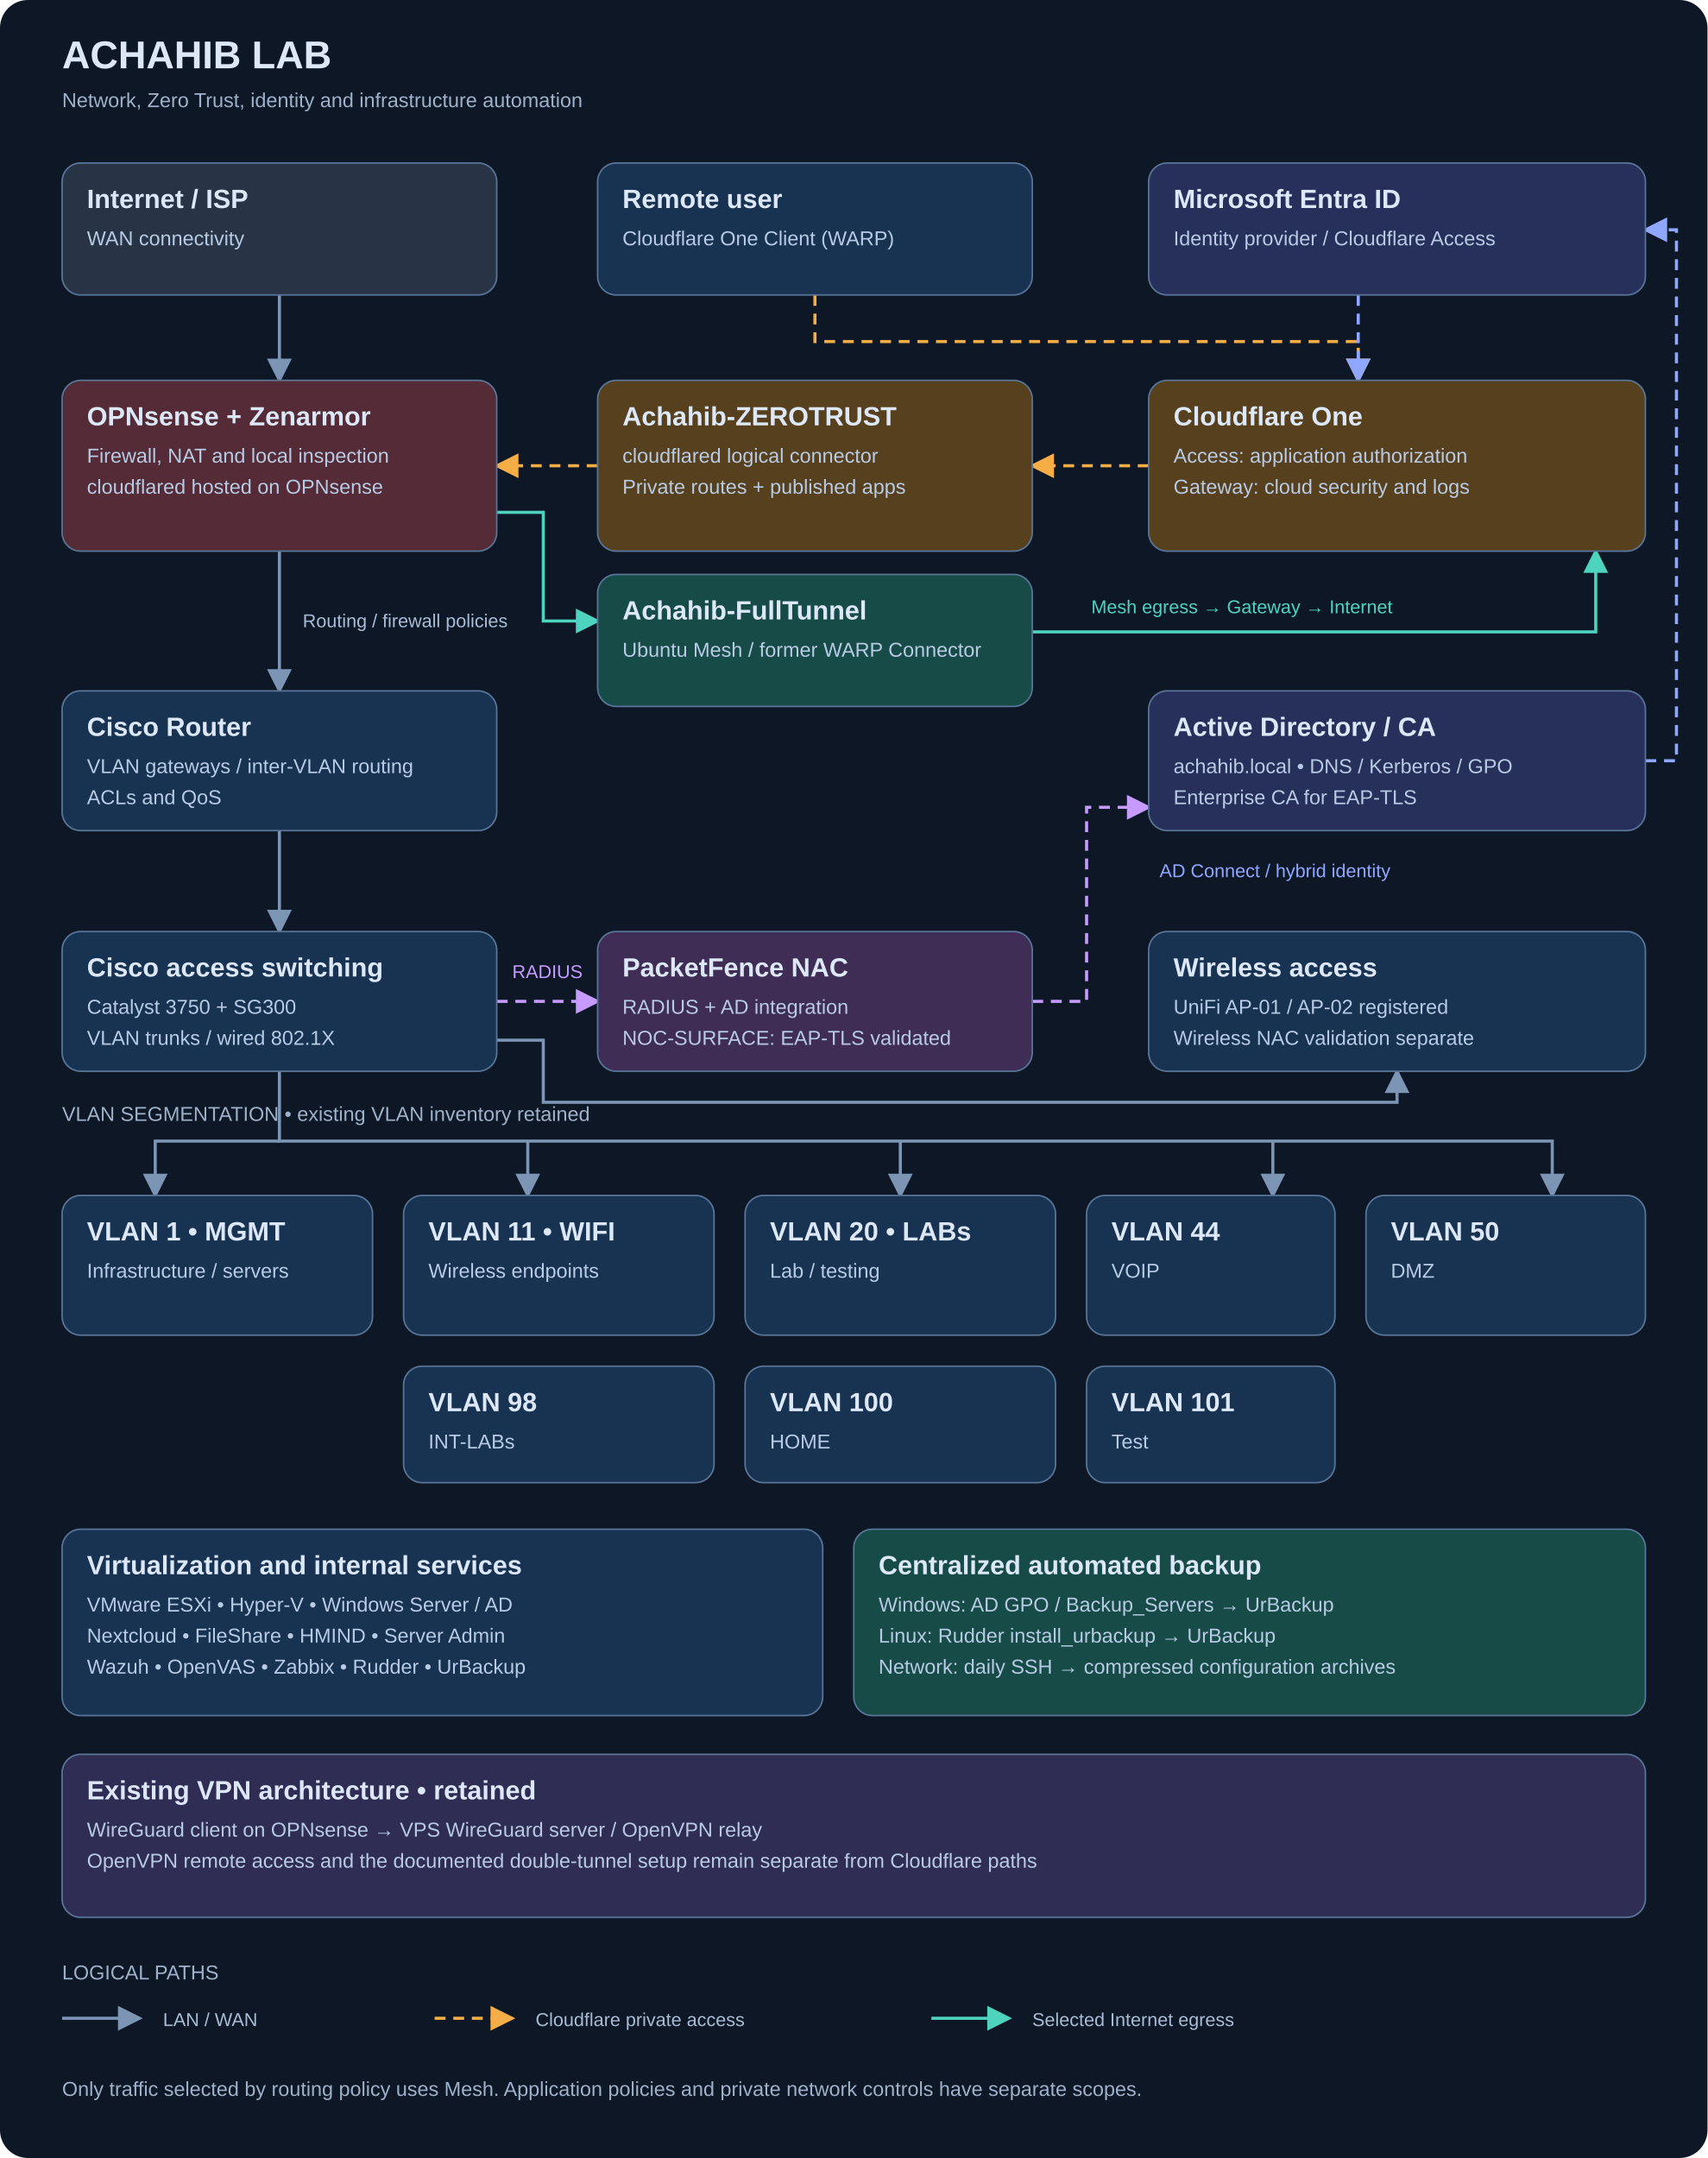
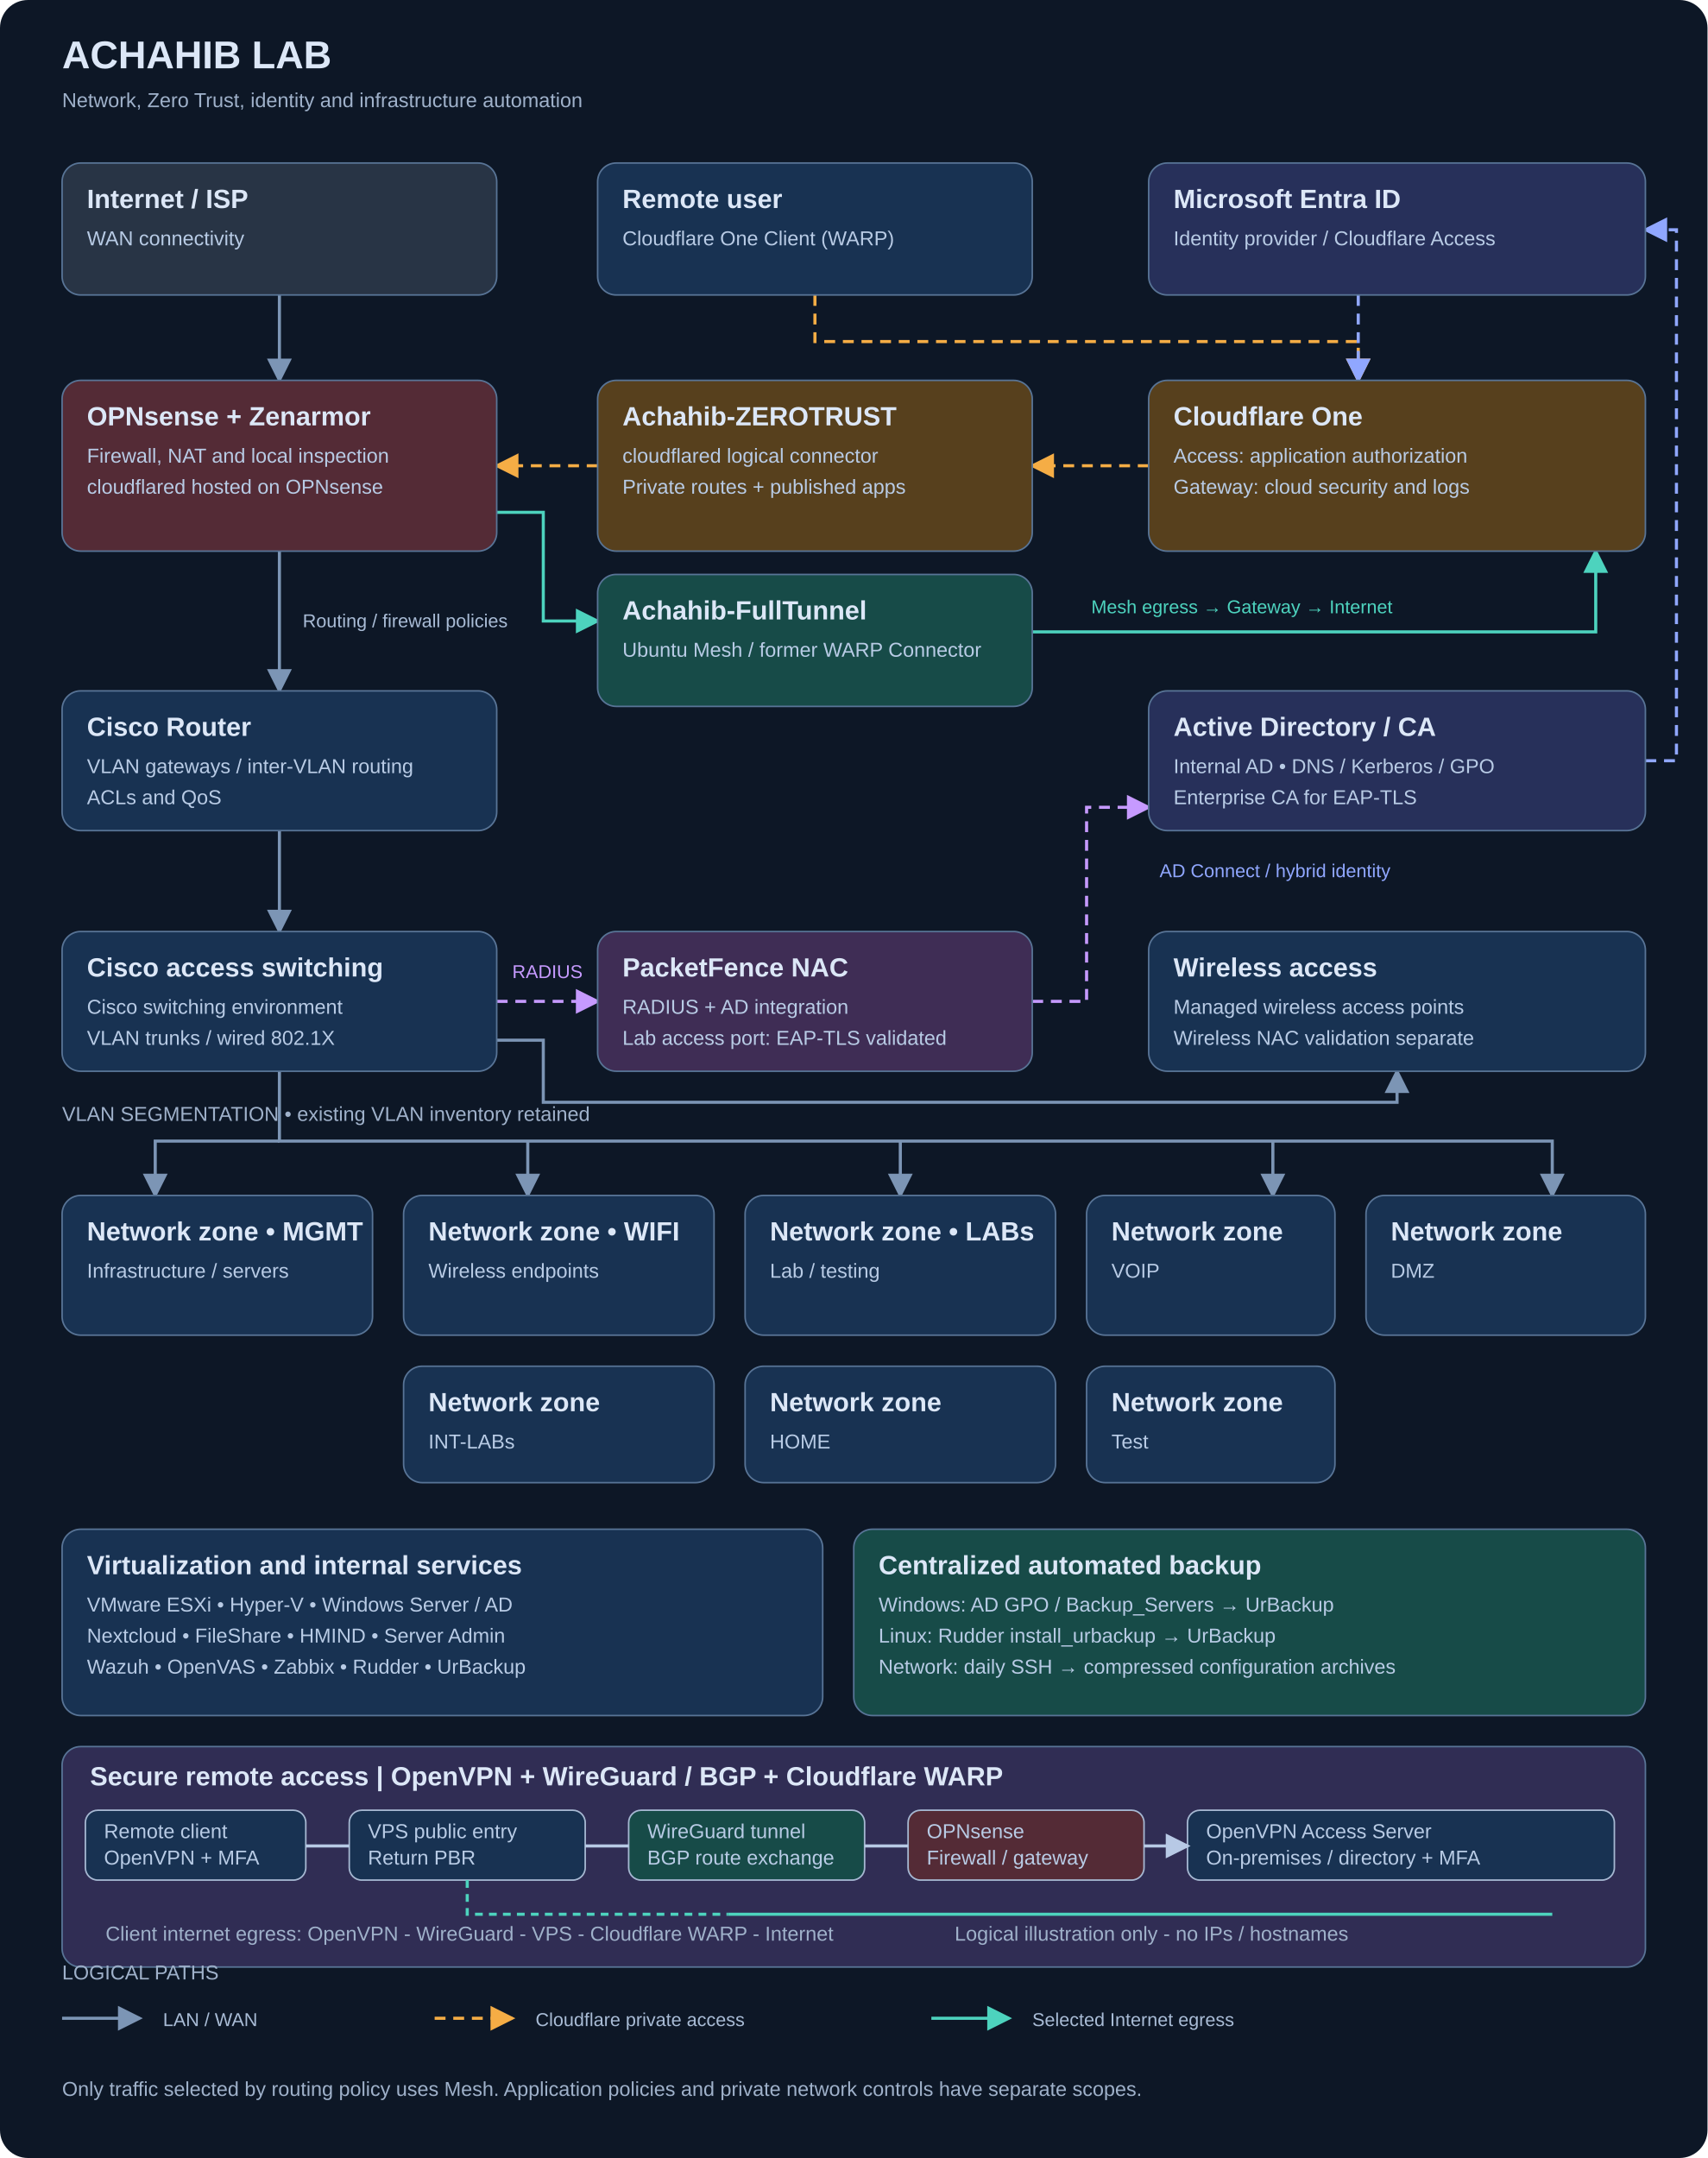
<svg xmlns="http://www.w3.org/2000/svg" width="1100" height="1390" viewBox="0 0 1100 1390" role="img" aria-labelledby="title desc">
  <defs>
    <marker id="a" markerWidth="8" markerHeight="8" refX="7" refY="4" orient="auto-start-reverse">
      <path d="M0 0L8 4L0 8" fill="context-stroke" />
    </marker>
    <style>text{font-family:Arial,sans-serif;fill:#dce7f7}.heading{font-size:25px;font-weight:700}.sub{font-size:13px;fill:#9fb1ca}.name{font-size:17px;font-weight:700}.line{font-size:13px;fill:#b8cbe5}</style>
  </defs>
  <rect width="1100" height="1390" rx="18" fill="#0d1726" />
  <text x="40" y="44" class="heading">ACHAHIB LAB</text>
  <text x="40" y="69" class="sub">Network, Zero Trust, identity and infrastructure automation</text>
  <path d="M180 190V245" stroke="#7c95b5" fill="none" stroke-width="2" marker-end="url(#a)" />
  <path d="M180 355V445" stroke="#7c95b5" fill="none" stroke-width="2" marker-end="url(#a)" />
  <text x="195" y="404" font-family="Arial" font-size="12" style="fill:#a9bcd6">Routing / firewall policies</text>
  <path d="M180 535V600" stroke="#7c95b5" fill="none" stroke-width="2" marker-end="url(#a)" />
  <path d="M740 300H665" stroke="#f5ad45" fill="none" stroke-width="2" stroke-dasharray="7 5" marker-end="url(#a)" />
  <path d="M385 300H320" stroke="#f5ad45" fill="none" stroke-width="2" stroke-dasharray="7 5" marker-end="url(#a)" />
  <path d="M525 190V220H875V245" stroke="#f5ad45" fill="none" stroke-width="2" stroke-dasharray="7 5" marker-end="url(#a)" />
  <path d="M320 330H350V400H385" stroke="#4dd3be" fill="none" stroke-width="2" marker-end="url(#a)" />
  <path d="M665 407H1028V355" stroke="#4dd3be" fill="none" stroke-width="2" marker-end="url(#a)" />
  <text x="703" y="395" font-family="Arial" font-size="12" style="fill:#4dd3be">Mesh egress → Gateway → Internet</text>
  <path d="M875 190V245" stroke="#90a7ff" fill="none" stroke-width="2" stroke-dasharray="7 5" marker-end="url(#a)" />
  <path d="M1060 490H1080V148H1060" stroke="#90a7ff" fill="none" stroke-width="2" stroke-dasharray="7 5" marker-end="url(#a)" />
  <text x="747" y="565" font-family="Arial" font-size="12" style="fill:#90a7ff">AD Connect / hybrid identity</text>
  <path d="M180 690V735H1000V770" stroke="#7c95b5" fill="none" stroke-width="2" marker-end="url(#a)" />
  <path d="M180 735H100V770" stroke="#7c95b5" fill="none" stroke-width="2" marker-end="url(#a)" />
  <path d="M340 735V770" stroke="#7c95b5" fill="none" stroke-width="2" marker-end="url(#a)" />
  <path d="M580 735V770" stroke="#7c95b5" fill="none" stroke-width="2" marker-end="url(#a)" />
  <path d="M820 735V770" stroke="#7c95b5" fill="none" stroke-width="2" marker-end="url(#a)" />
  <path d="M320 645H385" stroke="#c69aff" fill="none" stroke-width="2" stroke-dasharray="7 5" marker-end="url(#a)" />
  <text x="330" y="630" font-family="Arial" font-size="12" style="fill:#c69aff">RADIUS</text>
  <path d="M320 670H350V710H900V690" stroke="#7c95b5" fill="none" stroke-width="2" marker-end="url(#a)" />
  <path d="M665 645H700V520H740" stroke="#c69aff" stroke-dasharray="7 5" fill="none" stroke-width="2" marker-end="url(#a)" />
  <rect x="40" y="105" width="280" height="85" rx="12" fill="#283445" stroke="#587496" />
  <text x="56" y="134" class="name">Internet / ISP</text>
  <text x="56" y="158" class="line">WAN connectivity</text>
  <rect x="385" y="105" width="280" height="85" rx="12" fill="#183252" stroke="#587496" />
  <text x="401" y="134" class="name">Remote user</text>
  <text x="401" y="158" class="line">Cloudflare One Client (WARP)</text>
  <rect x="740" y="105" width="320" height="85" rx="12" fill="#27305a" stroke="#587496" />
  <text x="756" y="134" class="name">Microsoft Entra ID</text>
  <text x="756" y="158" class="line">Identity provider / Cloudflare Access</text>
  <rect x="40" y="245" width="280" height="110" rx="12" fill="#542b36" stroke="#587496" />
  <text x="56" y="274" class="name">OPNsense + Zenarmor</text>
  <text x="56" y="298" class="line">Firewall, NAT and local inspection</text>
  <text x="56" y="318" class="line">cloudflared hosted on OPNsense</text>
  <rect x="385" y="245" width="280" height="110" rx="12" fill="#57401d" stroke="#587496" />
  <text x="401" y="274" class="name">Achahib-ZEROTRUST</text>
  <text x="401" y="298" class="line">cloudflared logical connector</text>
  <text x="401" y="318" class="line">Private routes + published apps</text>
  <rect x="740" y="245" width="320" height="110" rx="12" fill="#57401d" stroke="#587496" />
  <text x="756" y="274" class="name">Cloudflare One</text>
  <text x="756" y="298" class="line">Access: application authorization</text>
  <text x="756" y="318" class="line">Gateway: cloud security and logs</text>
  <rect x="385" y="370" width="280" height="85" rx="12" fill="#174b48" stroke="#587496" />
  <text x="401" y="399" class="name">Achahib-FullTunnel</text>
  <text x="401" y="423" class="line">Ubuntu Mesh / former WARP Connector</text>
  <rect x="40" y="445" width="280" height="90" rx="12" fill="#183252" stroke="#587496" />
  <text x="56" y="474" class="name">Cisco Router</text>
  <text x="56" y="498" class="line">VLAN gateways / inter-VLAN routing</text>
  <text x="56" y="518" class="line">ACLs and QoS</text>
  <rect x="740" y="445" width="320" height="90" rx="12" fill="#27305a" stroke="#587496" />
  <text x="756" y="474" class="name">Active Directory / CA</text>
-   <text x="756" y="498" class="line">achahib.local • DNS / Kerberos / GPO</text>
+   <text x="756" y="498" class="line">Internal AD • DNS / Kerberos / GPO</text>
  <text x="756" y="518" class="line">Enterprise CA for EAP-TLS</text>
  <rect x="40" y="600" width="280" height="90" rx="12" fill="#183252" stroke="#587496" />
  <text x="56" y="629" class="name">Cisco access switching</text>
-   <text x="56" y="653" class="line">Catalyst 3750 + SG300</text>
+   <text x="56" y="653" class="line">Cisco switching environment</text>
  <text x="56" y="673" class="line">VLAN trunks / wired 802.1X</text>
  <rect x="385" y="600" width="280" height="90" rx="12" fill="#3f2d55" stroke="#587496" />
  <text x="401" y="629" class="name">PacketFence NAC</text>
  <text x="401" y="653" class="line">RADIUS + AD integration</text>
-   <text x="401" y="673" class="line">NOC-SURFACE: EAP-TLS validated</text>
+   <text x="401" y="673" class="line">Lab access port: EAP-TLS validated</text>
  <rect x="740" y="600" width="320" height="90" rx="12" fill="#183252" stroke="#587496" />
  <text x="756" y="629" class="name">Wireless access</text>
-   <text x="756" y="653" class="line">UniFi AP-01 / AP-02 registered</text>
+   <text x="756" y="653" class="line">Managed wireless access points</text>
  <text x="756" y="673" class="line">Wireless NAC validation separate</text>
  <text x="40" y="722" class="sub">VLAN SEGMENTATION • existing VLAN inventory retained</text>
  <rect x="40" y="770" width="200" height="90" rx="12" fill="#183252" stroke="#587496" />
-   <text x="56" y="799" class="name">VLAN 1 • MGMT</text>
+   <text x="56" y="799" class="name">Network zone • MGMT</text>
  <text x="56" y="823" class="line">Infrastructure / servers</text>
  <rect x="260" y="770" width="200" height="90" rx="12" fill="#183252" stroke="#587496" />
-   <text x="276" y="799" class="name">VLAN 11 • WIFI</text>
+   <text x="276" y="799" class="name">Network zone • WIFI</text>
  <text x="276" y="823" class="line">Wireless endpoints</text>
  <rect x="480" y="770" width="200" height="90" rx="12" fill="#183252" stroke="#587496" />
-   <text x="496" y="799" class="name">VLAN 20 • LABs</text>
+   <text x="496" y="799" class="name">Network zone • LABs</text>
  <text x="496" y="823" class="line">Lab / testing</text>
  <rect x="700" y="770" width="160" height="90" rx="12" fill="#183252" stroke="#587496" />
-   <text x="716" y="799" class="name">VLAN 44</text>
+   <text x="716" y="799" class="name">Network zone</text>
  <text x="716" y="823" class="line">VOIP</text>
  <rect x="880" y="770" width="180" height="90" rx="12" fill="#183252" stroke="#587496" />
-   <text x="896" y="799" class="name">VLAN 50</text>
+   <text x="896" y="799" class="name">Network zone</text>
  <text x="896" y="823" class="line">DMZ</text>
  <rect x="260" y="880" width="200" height="75" rx="12" fill="#183252" stroke="#587496" />
-   <text x="276" y="909" class="name">VLAN 98</text>
+   <text x="276" y="909" class="name">Network zone</text>
  <text x="276" y="933" class="line">INT-LABs</text>
  <rect x="480" y="880" width="200" height="75" rx="12" fill="#183252" stroke="#587496" />
-   <text x="496" y="909" class="name">VLAN 100</text>
+   <text x="496" y="909" class="name">Network zone</text>
  <text x="496" y="933" class="line">HOME</text>
  <rect x="700" y="880" width="160" height="75" rx="12" fill="#183252" stroke="#587496" />
-   <text x="716" y="909" class="name">VLAN 101</text>
+   <text x="716" y="909" class="name">Network zone</text>
  <text x="716" y="933" class="line">Test</text>
  <rect x="40" y="985" width="490" height="120" rx="12" fill="#183252" stroke="#587496" />
  <text x="56" y="1014" class="name">Virtualization and internal services</text>
  <text x="56" y="1038" class="line">VMware ESXi • Hyper-V • Windows Server / AD</text>
  <text x="56" y="1058" class="line">Nextcloud • FileShare • HMIND • Server Admin</text>
  <text x="56" y="1078" class="line">Wazuh • OpenVAS • Zabbix • Rudder • UrBackup</text>
  <rect x="550" y="985" width="510" height="120" rx="12" fill="#174b48" stroke="#587496" />
  <text x="566" y="1014" class="name">Centralized automated backup</text>
  <text x="566" y="1038" class="line">Windows: AD GPO / Backup_Servers → UrBackup</text>
  <text x="566" y="1058" class="line">Linux: Rudder install_urbackup → UrBackup</text>
  <text x="566" y="1078" class="line">Network: daily SSH → compressed configuration archives</text>
-   <rect x="40" y="1130" width="1020" height="105" rx="12" fill="#302d54" stroke="#587496" />
-   <text x="56" y="1159" class="name">Existing VPN architecture • retained</text>
-   <text x="56" y="1183" class="line">WireGuard client on OPNsense → VPS WireGuard server / OpenVPN relay</text>
-   <text x="56" y="1203" class="line">OpenVPN remote access and the documented double-tunnel setup remain separate from Cloudflare paths</text>
+   <rect x="40" y="1125" width="1020" height="142" rx="12" fill="#302d54" stroke="#587496" />
+   <text x="58" y="1150" class="name">Secure remote access  |  OpenVPN + WireGuard / BGP + Cloudflare WARP</text>
+   <rect x="55" y="1166" width="142" height="45" rx="8" fill="#183252" stroke="#a6b8d2" />
+   <text x="67" y="1184" class="line">Remote client</text>
+   <text x="67" y="1201" class="line">OpenVPN + MFA</text>
+   <rect x="225" y="1166" width="152" height="45" rx="8" fill="#183252" stroke="#a6b8d2" />
+   <text x="237" y="1184" class="line">VPS public entry</text>
+   <text x="237" y="1201" class="line">Return PBR</text>
+   <rect x="405" y="1166" width="152" height="45" rx="8" fill="#174b48" stroke="#a6b8d2" />
+   <text x="417" y="1184" class="line">WireGuard tunnel</text>
+   <text x="417" y="1201" class="line">BGP route exchange</text>
+   <rect x="585" y="1166" width="152" height="45" rx="8" fill="#542b36" stroke="#a6b8d2" />
+   <text x="597" y="1184" class="line">OPNsense</text>
+   <text x="597" y="1201" class="line">Firewall / gateway</text>
+   <rect x="765" y="1166" width="275" height="45" rx="8" fill="#183252" stroke="#a6b8d2" />
+   <text x="777" y="1184" class="line">OpenVPN Access Server</text>
+   <text x="777" y="1201" class="line">On-premises / directory + MFA</text>
+   <path d="M197 1189 H225 M377 1189 H405 M557 1189 H585 M737 1189 H765" stroke="#b7c9e5" stroke-width="2" fill="none" marker-end="url(#a)" />
+   <path d="M301 1211 V1233 H469" stroke="#4dd3be" stroke-width="2" fill="none" stroke-dasharray="5 4" />
+   <path d="M469 1233 H1000" stroke="#4dd3be" stroke-width="2" fill="none" />
+   <text x="68" y="1250" class="sub">Client internet egress: OpenVPN - WireGuard - VPS - Cloudflare WARP - Internet</text>
+   <text x="615" y="1250" class="sub">Logical illustration only - no IPs / hostnames</text>
  <text x="40" y="1275" class="sub">LOGICAL PATHS</text>
  <path d="M40 1300H90" stroke="#7c95b5" fill="none" stroke-width="2" marker-end="url(#a)" />
  <text x="105" y="1305" font-family="Arial" font-size="12" style="fill:#a9bcd6">LAN / WAN</text>
  <path d="M280 1300H330" stroke="#f5ad45" fill="none" stroke-width="2" stroke-dasharray="7 5" marker-end="url(#a)" />
  <text x="345" y="1305" font-family="Arial" font-size="12" style="fill:#a9bcd6">Cloudflare private access</text>
  <path d="M600 1300H650" stroke="#4dd3be" fill="none" stroke-width="2" marker-end="url(#a)" />
  <text x="665" y="1305" font-family="Arial" font-size="12" style="fill:#a9bcd6">Selected Internet egress</text>
  <text x="40" y="1350" class="sub">Only traffic selected by routing policy uses Mesh. Application policies and private network controls have separate scopes.</text>
</svg>
